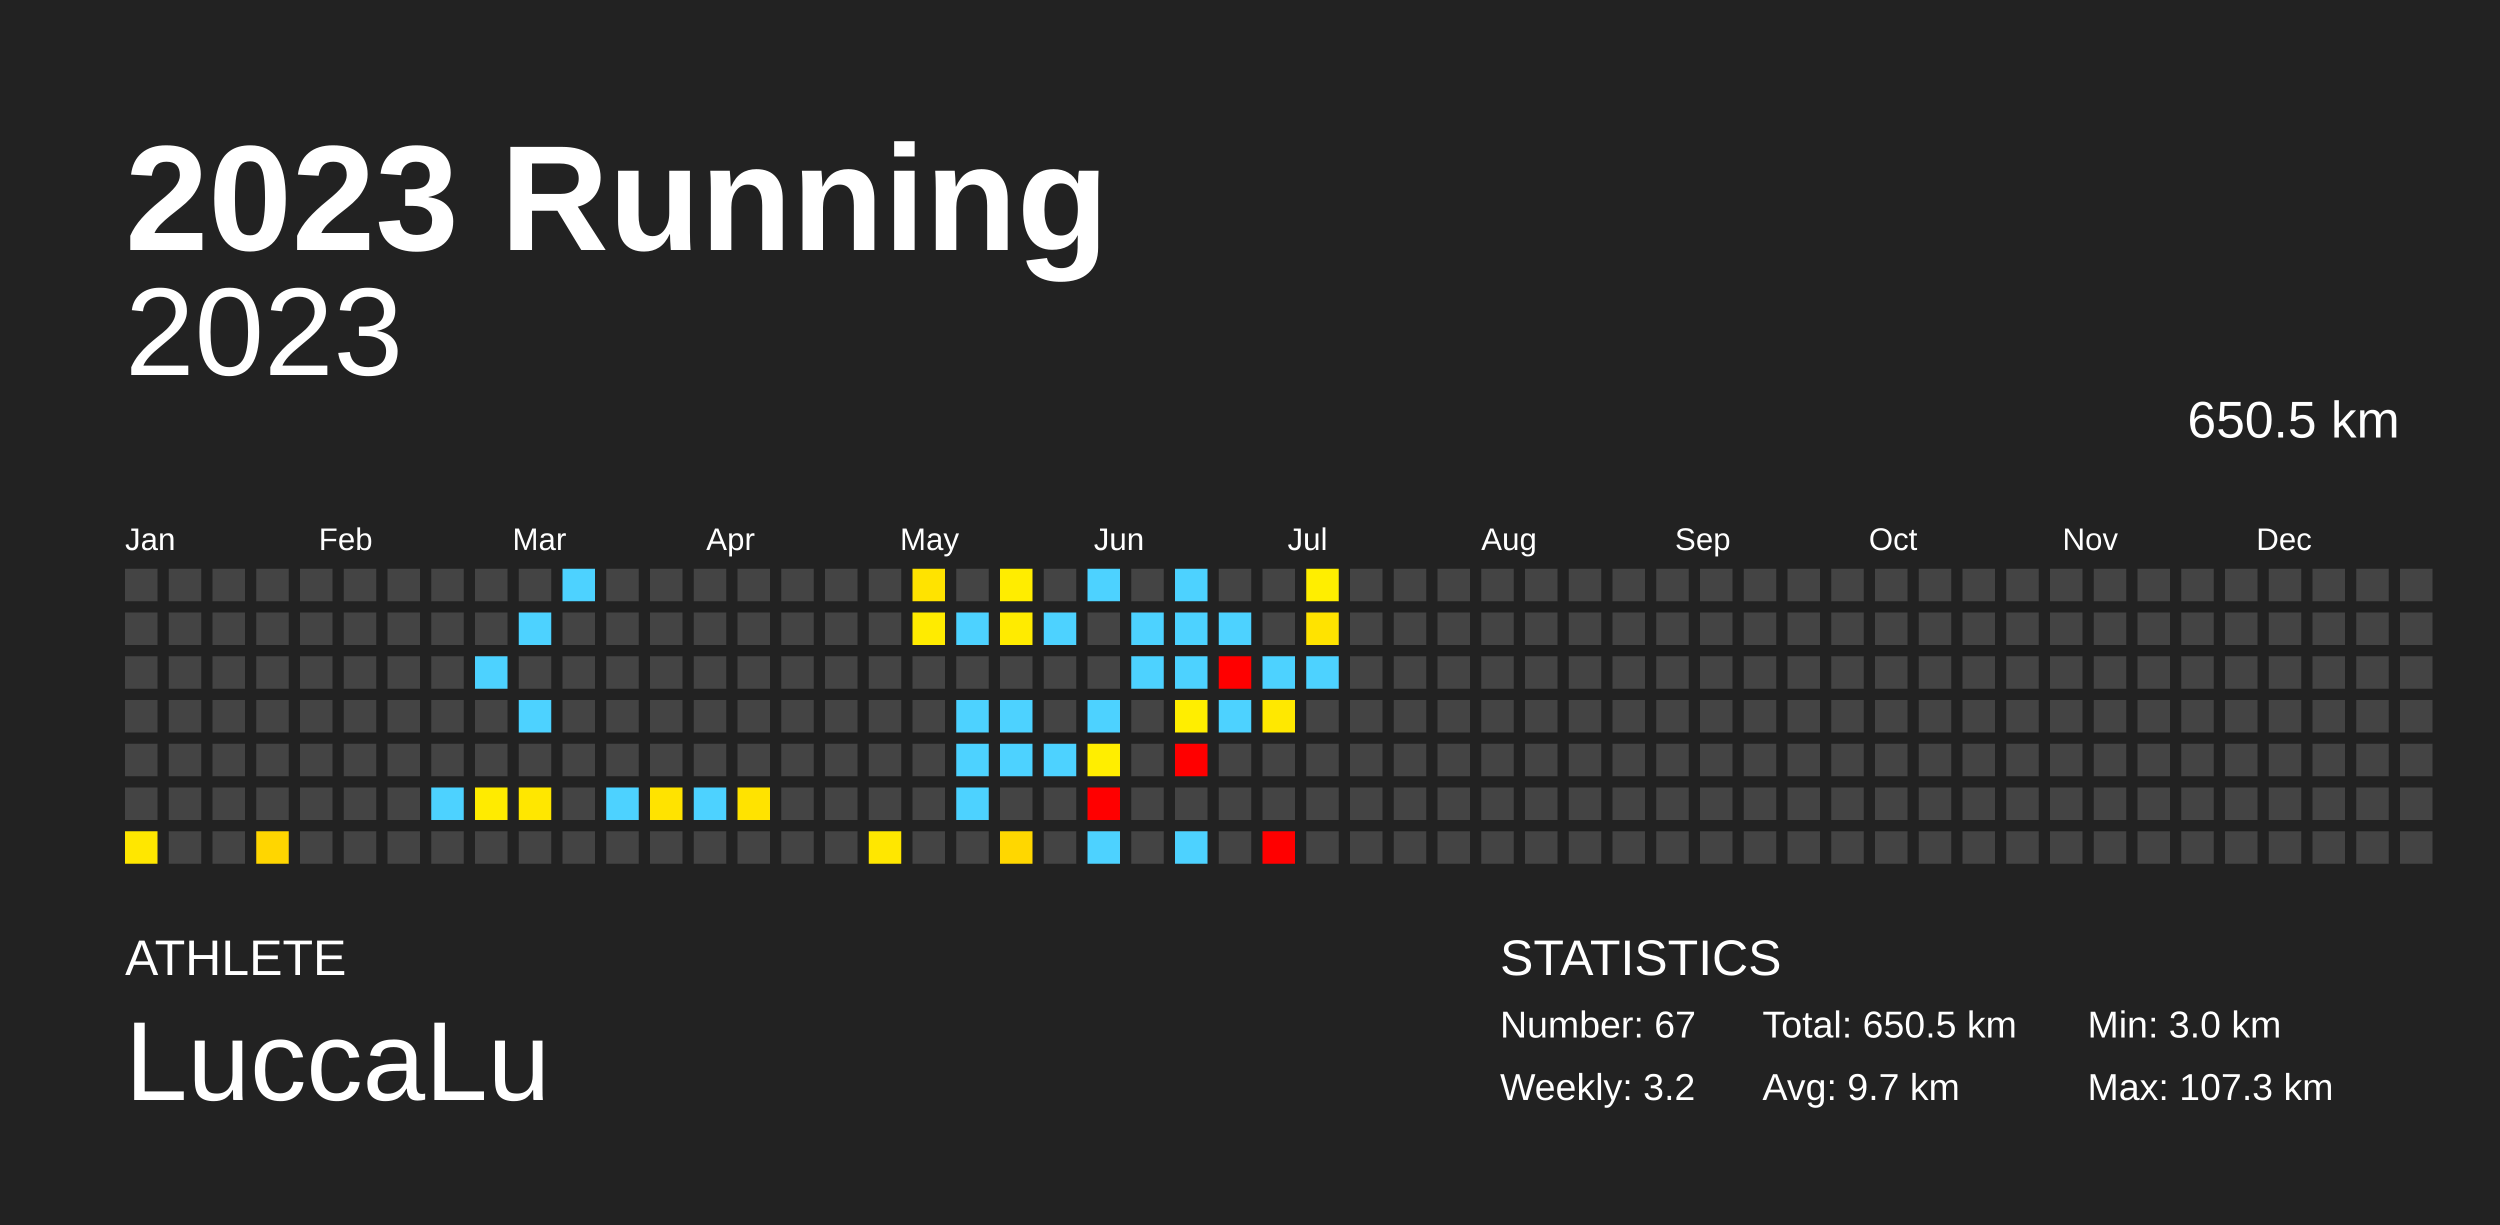
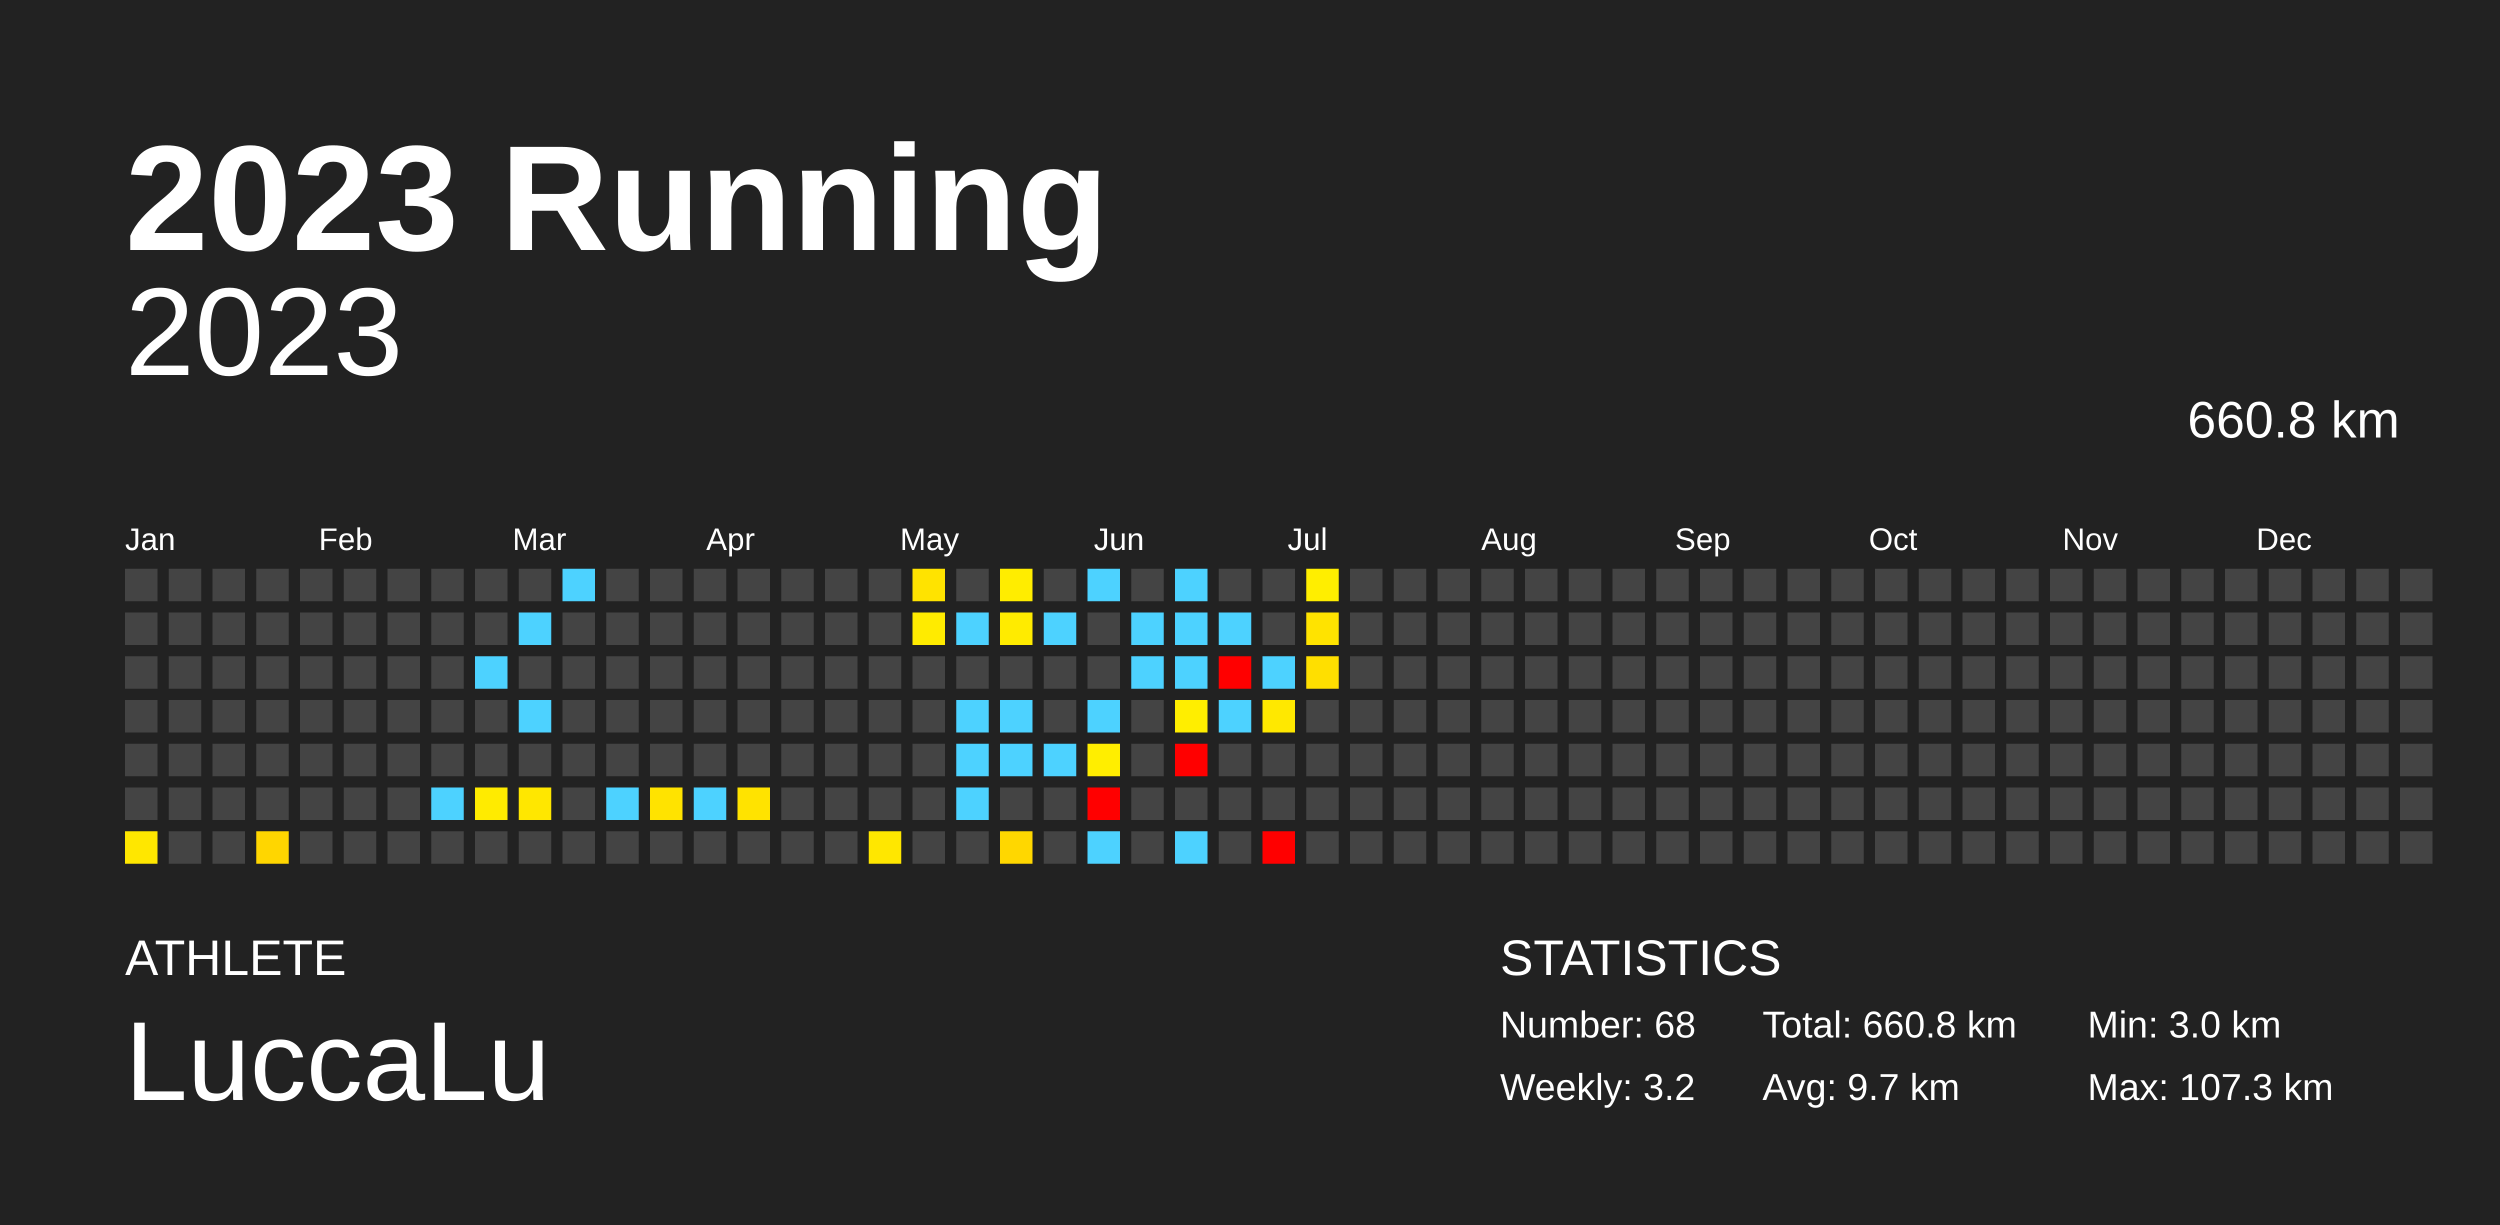
<svg xmlns="http://www.w3.org/2000/svg" baseProfile="full" height="98mm" version="1.1" viewBox="0,0,200,98" width="200mm">
  <defs />
  <rect fill="#222222" height="98" width="200" x="0" y="0" />
  <text fill="#FFFFFF" style="font-size:12px; font-family:Arial; font-weight:bold;" x="10" y="20">2023 Running</text>
  <text fill="#FFFFFF" style="font-size:4px; font-family:Arial" x="10" y="78">ATHLETE</text>
  <text fill="#FFFFFF" style="font-size:9px; font-family:Arial" x="10" y="88">LuccaLu</text>
  <text fill="#FFFFFF" style="font-size:4px; font-family:Arial" x="120" y="78">STATISTICS</text>
-   <text fill="#FFFFFF" style="font-size:3px; font-family:Arial" x="120" y="83">Number: 67</text>
+   <text fill="#FFFFFF" style="font-size:3px; font-family:Arial" x="120" y="83">Number: 68</text>
  <text fill="#FFFFFF" style="font-size:3px; font-family:Arial" x="120" y="88">Weekly: 3.2</text>
-   <text fill="#FFFFFF" style="font-size:3px; font-family:Arial" x="141" y="83">Total: 650.5 km</text>
+   <text fill="#FFFFFF" style="font-size:3px; font-family:Arial" x="141" y="83">Total: 660.8 km</text>
  <text fill="#FFFFFF" style="font-size:3px; font-family:Arial" x="141" y="88">Avg: 9.7 km</text>
  <text fill="#FFFFFF" style="font-size:3px; font-family:Arial" x="167" y="83">Min: 3.0 km</text>
  <text fill="#FFFFFF" style="font-size:3px; font-family:Arial" x="167" y="88">Max: 107.3 km</text>
  <text alignment-baseline="hanging" fill="#FFFFFF" style="font-size:10.0px; font-family:Arial;" x="10" y="30">2023</text>
-   <text alignment-baseline="hanging" fill="#FFFFFF" style="font-size:4.125px; font-family:Arial;" x="175" y="35">650.5 km</text>
+   <text alignment-baseline="hanging" fill="#FFFFFF" style="font-size:4.125px; font-family:Arial;" x="175" y="35">660.8 km</text>
  <text fill="#FFFFFF" style="font-size:2.5px; font-family:Arial" x="10.0" y="44">Jan</text>
  <text fill="#FFFFFF" style="font-size:2.5px; font-family:Arial" x="25.5" y="44">Feb</text>
  <text fill="#FFFFFF" style="font-size:2.5px; font-family:Arial" x="41.0" y="44">Mar</text>
  <text fill="#FFFFFF" style="font-size:2.5px; font-family:Arial" x="56.5" y="44">Apr</text>
  <text fill="#FFFFFF" style="font-size:2.5px; font-family:Arial" x="72.0" y="44">May</text>
  <text fill="#FFFFFF" style="font-size:2.5px; font-family:Arial" x="87.5" y="44">Jun</text>
  <text fill="#FFFFFF" style="font-size:2.5px; font-family:Arial" x="103.0" y="44">Jul</text>
  <text fill="#FFFFFF" style="font-size:2.5px; font-family:Arial" x="118.5" y="44">Aug</text>
  <text fill="#FFFFFF" style="font-size:2.5px; font-family:Arial" x="134.0" y="44">Sep</text>
  <text fill="#FFFFFF" style="font-size:2.5px; font-family:Arial" x="149.5" y="44">Oct</text>
  <text fill="#FFFFFF" style="font-size:2.5px; font-family:Arial" x="165.0" y="44">Nov</text>
  <text fill="#FFFFFF" style="font-size:2.5px; font-family:Arial" x="180.5" y="44">Dec</text>
  <rect fill="#444444" height="2.6" width="2.6" x="10.0" y="45.5" />
  <rect fill="#444444" height="2.6" width="2.6" x="10.0" y="49.0" />
  <rect fill="#444444" height="2.6" width="2.6" x="10.0" y="52.5" />
  <rect fill="#444444" height="2.6" width="2.6" x="10.0" y="56.0" />
  <rect fill="#444444" height="2.6" width="2.6" x="10.0" y="59.5" />
  <rect fill="#444444" height="2.6" width="2.6" x="10.0" y="63.0" />
  <rect fill="#ffe700" height="2.6" width="2.6" x="10.0" y="66.5" />
  <rect fill="#444444" height="2.6" width="2.6" x="13.5" y="45.5" />
  <rect fill="#444444" height="2.6" width="2.6" x="13.5" y="49.0" />
  <rect fill="#444444" height="2.6" width="2.6" x="13.5" y="52.5" />
  <rect fill="#444444" height="2.6" width="2.6" x="13.5" y="56.0" />
  <rect fill="#444444" height="2.6" width="2.6" x="13.5" y="59.5" />
  <rect fill="#444444" height="2.6" width="2.6" x="13.5" y="63.0" />
  <rect fill="#444444" height="2.6" width="2.6" x="13.5" y="66.5" />
  <rect fill="#444444" height="2.6" width="2.6" x="17.0" y="45.5" />
  <rect fill="#444444" height="2.6" width="2.6" x="17.0" y="49.0" />
  <rect fill="#444444" height="2.6" width="2.6" x="17.0" y="52.5" />
  <rect fill="#444444" height="2.6" width="2.6" x="17.0" y="56.0" />
  <rect fill="#444444" height="2.6" width="2.6" x="17.0" y="59.5" />
  <rect fill="#444444" height="2.6" width="2.6" x="17.0" y="63.0" />
  <rect fill="#444444" height="2.6" width="2.6" x="17.0" y="66.5" />
  <rect fill="#444444" height="2.6" width="2.6" x="20.5" y="45.5" />
  <rect fill="#444444" height="2.6" width="2.6" x="20.5" y="49.0" />
  <rect fill="#444444" height="2.6" width="2.6" x="20.5" y="52.5" />
  <rect fill="#444444" height="2.6" width="2.6" x="20.5" y="56.0" />
  <rect fill="#444444" height="2.6" width="2.6" x="20.5" y="59.5" />
  <rect fill="#444444" height="2.6" width="2.6" x="20.5" y="63.0" />
  <rect fill="#ffd600" height="2.6" width="2.6" x="20.5" y="66.5" />
  <rect fill="#444444" height="2.6" width="2.6" x="24.0" y="45.5" />
  <rect fill="#444444" height="2.6" width="2.6" x="24.0" y="49.0" />
  <rect fill="#444444" height="2.6" width="2.6" x="24.0" y="52.5" />
  <rect fill="#444444" height="2.6" width="2.6" x="24.0" y="56.0" />
  <rect fill="#444444" height="2.6" width="2.6" x="24.0" y="59.5" />
  <rect fill="#444444" height="2.6" width="2.6" x="24.0" y="63.0" />
  <rect fill="#444444" height="2.6" width="2.6" x="24.0" y="66.5" />
  <rect fill="#444444" height="2.6" width="2.6" x="27.5" y="45.5" />
  <rect fill="#444444" height="2.6" width="2.6" x="27.5" y="49.0" />
  <rect fill="#444444" height="2.6" width="2.6" x="27.5" y="52.5" />
  <rect fill="#444444" height="2.6" width="2.6" x="27.5" y="56.0" />
  <rect fill="#444444" height="2.6" width="2.6" x="27.5" y="59.5" />
  <rect fill="#444444" height="2.6" width="2.6" x="27.5" y="63.0" />
  <rect fill="#444444" height="2.6" width="2.6" x="27.5" y="66.5" />
  <rect fill="#444444" height="2.6" width="2.6" x="31.0" y="45.5" />
  <rect fill="#444444" height="2.6" width="2.6" x="31.0" y="49.0" />
  <rect fill="#444444" height="2.6" width="2.6" x="31.0" y="52.5" />
  <rect fill="#444444" height="2.6" width="2.6" x="31.0" y="56.0" />
  <rect fill="#444444" height="2.6" width="2.6" x="31.0" y="59.5" />
  <rect fill="#444444" height="2.6" width="2.6" x="31.0" y="63.0" />
  <rect fill="#444444" height="2.6" width="2.6" x="31.0" y="66.5" />
  <rect fill="#444444" height="2.6" width="2.6" x="34.5" y="45.5" />
  <rect fill="#444444" height="2.6" width="2.6" x="34.5" y="49.0" />
  <rect fill="#444444" height="2.6" width="2.6" x="34.5" y="52.5" />
  <rect fill="#444444" height="2.6" width="2.6" x="34.5" y="56.0" />
  <rect fill="#444444" height="2.6" width="2.6" x="34.5" y="59.5" />
  <rect fill="#4dd2ff" height="2.6" width="2.6" x="34.5" y="63.0" />
  <rect fill="#444444" height="2.6" width="2.6" x="34.5" y="66.5" />
  <rect fill="#444444" height="2.6" width="2.6" x="38.0" y="45.5" />
  <rect fill="#444444" height="2.6" width="2.6" x="38.0" y="49.0" />
  <rect fill="#4dd2ff" height="2.6" width="2.6" x="38.0" y="52.5" />
  <rect fill="#444444" height="2.6" width="2.6" x="38.0" y="56.0" />
  <rect fill="#444444" height="2.6" width="2.6" x="38.0" y="59.5" />
  <rect fill="#ffeb00" height="2.6" width="2.6" x="38.0" y="63.0" />
  <rect fill="#444444" height="2.6" width="2.6" x="38.0" y="66.5" />
  <rect fill="#444444" height="2.6" width="2.6" x="41.5" y="45.5" />
  <rect fill="#4dd2ff" height="2.6" width="2.6" x="41.5" y="49.0" />
  <rect fill="#444444" height="2.6" width="2.6" x="41.5" y="52.5" />
  <rect fill="#4dd2ff" height="2.6" width="2.6" x="41.5" y="56.0" />
  <rect fill="#444444" height="2.6" width="2.6" x="41.5" y="59.5" />
  <rect fill="#ffe700" height="2.6" width="2.6" x="41.5" y="63.0" />
  <rect fill="#444444" height="2.6" width="2.6" x="41.5" y="66.5" />
  <rect fill="#4dd2ff" height="2.6" width="2.6" x="45.0" y="45.5" />
  <rect fill="#444444" height="2.6" width="2.6" x="45.0" y="49.0" />
  <rect fill="#444444" height="2.6" width="2.6" x="45.0" y="52.5" />
  <rect fill="#444444" height="2.6" width="2.6" x="45.0" y="56.0" />
  <rect fill="#444444" height="2.6" width="2.6" x="45.0" y="59.5" />
  <rect fill="#444444" height="2.6" width="2.6" x="45.0" y="63.0" />
  <rect fill="#444444" height="2.6" width="2.6" x="45.0" y="66.5" />
  <rect fill="#444444" height="2.6" width="2.6" x="48.5" y="45.5" />
  <rect fill="#444444" height="2.6" width="2.6" x="48.5" y="49.0" />
  <rect fill="#444444" height="2.6" width="2.6" x="48.5" y="52.5" />
  <rect fill="#444444" height="2.6" width="2.6" x="48.5" y="56.0" />
  <rect fill="#444444" height="2.6" width="2.6" x="48.5" y="59.5" />
  <rect fill="#4dd2ff" height="2.6" width="2.6" x="48.5" y="63.0" />
  <rect fill="#444444" height="2.6" width="2.6" x="48.5" y="66.5" />
  <rect fill="#444444" height="2.6" width="2.6" x="52.0" y="45.5" />
  <rect fill="#444444" height="2.6" width="2.6" x="52.0" y="49.0" />
  <rect fill="#444444" height="2.6" width="2.6" x="52.0" y="52.5" />
  <rect fill="#444444" height="2.6" width="2.6" x="52.0" y="56.0" />
  <rect fill="#444444" height="2.6" width="2.6" x="52.0" y="59.5" />
  <rect fill="#ffe300" height="2.6" width="2.6" x="52.0" y="63.0" />
  <rect fill="#444444" height="2.6" width="2.6" x="52.0" y="66.5" />
  <rect fill="#444444" height="2.6" width="2.6" x="55.5" y="45.5" />
  <rect fill="#444444" height="2.6" width="2.6" x="55.5" y="49.0" />
  <rect fill="#444444" height="2.6" width="2.6" x="55.5" y="52.5" />
  <rect fill="#444444" height="2.6" width="2.6" x="55.5" y="56.0" />
  <rect fill="#444444" height="2.6" width="2.6" x="55.5" y="59.5" />
  <rect fill="#4dd2ff" height="2.6" width="2.6" x="55.5" y="63.0" />
  <rect fill="#444444" height="2.6" width="2.6" x="55.5" y="66.5" />
  <rect fill="#444444" height="2.6" width="2.6" x="59.0" y="45.5" />
  <rect fill="#444444" height="2.6" width="2.6" x="59.0" y="49.0" />
  <rect fill="#444444" height="2.6" width="2.6" x="59.0" y="52.5" />
  <rect fill="#444444" height="2.6" width="2.6" x="59.0" y="56.0" />
  <rect fill="#444444" height="2.6" width="2.6" x="59.0" y="59.5" />
  <rect fill="#ffe300" height="2.6" width="2.6" x="59.0" y="63.0" />
  <rect fill="#444444" height="2.6" width="2.6" x="59.0" y="66.5" />
  <rect fill="#444444" height="2.6" width="2.6" x="62.5" y="45.5" />
  <rect fill="#444444" height="2.6" width="2.6" x="62.5" y="49.0" />
  <rect fill="#444444" height="2.6" width="2.6" x="62.5" y="52.5" />
  <rect fill="#444444" height="2.6" width="2.6" x="62.5" y="56.0" />
  <rect fill="#444444" height="2.6" width="2.6" x="62.5" y="59.5" />
  <rect fill="#444444" height="2.6" width="2.6" x="62.5" y="63.0" />
  <rect fill="#444444" height="2.6" width="2.6" x="62.5" y="66.5" />
  <rect fill="#444444" height="2.6" width="2.6" x="66.0" y="45.5" />
  <rect fill="#444444" height="2.6" width="2.6" x="66.0" y="49.0" />
  <rect fill="#444444" height="2.6" width="2.6" x="66.0" y="52.5" />
  <rect fill="#444444" height="2.6" width="2.6" x="66.0" y="56.0" />
  <rect fill="#444444" height="2.6" width="2.6" x="66.0" y="59.5" />
  <rect fill="#444444" height="2.6" width="2.6" x="66.0" y="63.0" />
  <rect fill="#444444" height="2.6" width="2.6" x="66.0" y="66.5" />
  <rect fill="#444444" height="2.6" width="2.6" x="69.5" y="45.5" />
  <rect fill="#444444" height="2.6" width="2.6" x="69.5" y="49.0" />
  <rect fill="#444444" height="2.6" width="2.6" x="69.5" y="52.5" />
  <rect fill="#444444" height="2.6" width="2.6" x="69.5" y="56.0" />
  <rect fill="#444444" height="2.6" width="2.6" x="69.5" y="59.5" />
  <rect fill="#444444" height="2.6" width="2.6" x="69.5" y="63.0" />
  <rect fill="#ffe700" height="2.6" width="2.6" x="69.5" y="66.5" />
  <rect fill="#ffe300" height="2.6" width="2.6" x="73.0" y="45.5" />
  <rect fill="#ffeb00" height="2.6" width="2.6" x="73.0" y="49.0" />
  <rect fill="#444444" height="2.6" width="2.6" x="73.0" y="52.5" />
  <rect fill="#444444" height="2.6" width="2.6" x="73.0" y="56.0" />
  <rect fill="#444444" height="2.6" width="2.6" x="73.0" y="59.5" />
  <rect fill="#444444" height="2.6" width="2.6" x="73.0" y="63.0" />
  <rect fill="#444444" height="2.6" width="2.6" x="73.0" y="66.5" />
  <rect fill="#444444" height="2.6" width="2.6" x="76.5" y="45.5" />
  <rect fill="#4dd2ff" height="2.6" width="2.6" x="76.5" y="49.0" />
  <rect fill="#444444" height="2.6" width="2.6" x="76.5" y="52.5" />
  <rect fill="#4dd2ff" height="2.6" width="2.6" x="76.5" y="56.0" />
  <rect fill="#4dd2ff" height="2.6" width="2.6" x="76.5" y="59.5" />
  <rect fill="#4dd2ff" height="2.6" width="2.6" x="76.5" y="63.0" />
  <rect fill="#444444" height="2.6" width="2.6" x="76.5" y="66.5" />
  <rect fill="#ffed00" height="2.6" width="2.6" x="80.0" y="45.5" />
  <rect fill="#ffeb00" height="2.6" width="2.6" x="80.0" y="49.0" />
  <rect fill="#444444" height="2.6" width="2.6" x="80.0" y="52.5" />
  <rect fill="#4dd2ff" height="2.6" width="2.6" x="80.0" y="56.0" />
  <rect fill="#4dd2ff" height="2.6" width="2.6" x="80.0" y="59.5" />
  <rect fill="#444444" height="2.6" width="2.6" x="80.0" y="63.0" />
  <rect fill="#ffd700" height="2.6" width="2.6" x="80.0" y="66.5" />
  <rect fill="#444444" height="2.6" width="2.6" x="83.5" y="45.5" />
  <rect fill="#4dd2ff" height="2.6" width="2.6" x="83.5" y="49.0" />
  <rect fill="#444444" height="2.6" width="2.6" x="83.5" y="52.5" />
  <rect fill="#444444" height="2.6" width="2.6" x="83.5" y="56.0" />
  <rect fill="#4dd2ff" height="2.6" width="2.6" x="83.5" y="59.5" />
  <rect fill="#444444" height="2.6" width="2.6" x="83.5" y="63.0" />
  <rect fill="#444444" height="2.6" width="2.6" x="83.5" y="66.5" />
  <rect fill="#4dd2ff" height="2.6" width="2.6" x="87.0" y="45.5" />
  <rect fill="#444444" height="2.6" width="2.6" x="87.0" y="49.0" />
  <rect fill="#444444" height="2.6" width="2.6" x="87.0" y="52.5" />
  <rect fill="#4dd2ff" height="2.6" width="2.6" x="87.0" y="56.0" />
  <rect fill="#ffee00" height="2.6" width="2.6" x="87.0" y="59.5" />
  <rect fill="red" height="2.6" width="2.6" x="87.0" y="63.0" />
  <rect fill="#4dd2ff" height="2.6" width="2.6" x="87.0" y="66.5" />
  <rect fill="#444444" height="2.6" width="2.6" x="90.5" y="45.5" />
  <rect fill="#4dd2ff" height="2.6" width="2.6" x="90.5" y="49.0" />
  <rect fill="#4dd2ff" height="2.6" width="2.6" x="90.5" y="52.5" />
  <rect fill="#444444" height="2.6" width="2.6" x="90.5" y="56.0" />
  <rect fill="#444444" height="2.6" width="2.6" x="90.5" y="59.5" />
  <rect fill="#444444" height="2.6" width="2.6" x="90.5" y="63.0" />
  <rect fill="#444444" height="2.6" width="2.6" x="90.5" y="66.5" />
  <rect fill="#4dd2ff" height="2.6" width="2.6" x="94.0" y="45.5" />
  <rect fill="#4dd2ff" height="2.6" width="2.6" x="94.0" y="49.0" />
  <rect fill="#4dd2ff" height="2.6" width="2.6" x="94.0" y="52.5" />
  <rect fill="#ffee00" height="2.6" width="2.6" x="94.0" y="56.0" />
  <rect fill="red" height="2.6" width="2.6" x="94.0" y="59.5" />
  <rect fill="#444444" height="2.6" width="2.6" x="94.0" y="63.0" />
  <rect fill="#4dd2ff" height="2.6" width="2.6" x="94.0" y="66.5" />
  <rect fill="#444444" height="2.6" width="2.6" x="97.5" y="45.5" />
  <rect fill="#4dd2ff" height="2.6" width="2.6" x="97.5" y="49.0" />
  <rect fill="red" height="2.6" width="2.6" x="97.5" y="52.5" />
  <rect fill="#4dd2ff" height="2.6" width="2.6" x="97.5" y="56.0" />
  <rect fill="#444444" height="2.6" width="2.6" x="97.5" y="59.5" />
  <rect fill="#444444" height="2.6" width="2.6" x="97.5" y="63.0" />
  <rect fill="#444444" height="2.6" width="2.6" x="97.5" y="66.5" />
  <rect fill="#444444" height="2.6" width="2.6" x="101.0" y="45.5" />
  <rect fill="#444444" height="2.6" width="2.6" x="101.0" y="49.0" />
  <rect fill="#4dd2ff" height="2.6" width="2.6" x="101.0" y="52.5" />
  <rect fill="#ffe800" height="2.6" width="2.6" x="101.0" y="56.0" />
  <rect fill="#444444" height="2.6" width="2.6" x="101.0" y="59.5" />
  <rect fill="#444444" height="2.6" width="2.6" x="101.0" y="63.0" />
  <rect fill="red" height="2.6" width="2.6" x="101.0" y="66.5" />
  <rect fill="#ffee00" height="2.6" width="2.6" x="104.5" y="45.5" />
  <rect fill="#ffe300" height="2.6" width="2.6" x="104.5" y="49.0" />
-   <rect fill="#4dd2ff" height="2.6" width="2.6" x="104.5" y="52.5" />
+   <rect fill="#ffdf00" height="2.6" width="2.6" x="104.5" y="52.5" />
  <rect fill="#444444" height="2.6" width="2.6" x="104.5" y="56.0" />
  <rect fill="#444444" height="2.6" width="2.6" x="104.5" y="59.5" />
  <rect fill="#444444" height="2.6" width="2.6" x="104.5" y="63.0" />
  <rect fill="#444444" height="2.6" width="2.6" x="104.5" y="66.5" />
  <rect fill="#444444" height="2.6" width="2.6" x="108.0" y="45.5" />
  <rect fill="#444444" height="2.6" width="2.6" x="108.0" y="49.0" />
  <rect fill="#444444" height="2.6" width="2.6" x="108.0" y="52.5" />
  <rect fill="#444444" height="2.6" width="2.6" x="108.0" y="56.0" />
  <rect fill="#444444" height="2.6" width="2.6" x="108.0" y="59.5" />
  <rect fill="#444444" height="2.6" width="2.6" x="108.0" y="63.0" />
  <rect fill="#444444" height="2.6" width="2.6" x="108.0" y="66.5" />
  <rect fill="#444444" height="2.6" width="2.6" x="111.5" y="45.5" />
  <rect fill="#444444" height="2.6" width="2.6" x="111.5" y="49.0" />
  <rect fill="#444444" height="2.6" width="2.6" x="111.5" y="52.5" />
  <rect fill="#444444" height="2.6" width="2.6" x="111.5" y="56.0" />
  <rect fill="#444444" height="2.6" width="2.6" x="111.5" y="59.5" />
  <rect fill="#444444" height="2.6" width="2.6" x="111.5" y="63.0" />
  <rect fill="#444444" height="2.6" width="2.6" x="111.5" y="66.5" />
  <rect fill="#444444" height="2.6" width="2.6" x="115.0" y="45.5" />
  <rect fill="#444444" height="2.6" width="2.6" x="115.0" y="49.0" />
  <rect fill="#444444" height="2.6" width="2.6" x="115.0" y="52.5" />
  <rect fill="#444444" height="2.6" width="2.6" x="115.0" y="56.0" />
  <rect fill="#444444" height="2.6" width="2.6" x="115.0" y="59.5" />
  <rect fill="#444444" height="2.6" width="2.6" x="115.0" y="63.0" />
  <rect fill="#444444" height="2.6" width="2.6" x="115.0" y="66.5" />
  <rect fill="#444444" height="2.6" width="2.6" x="118.5" y="45.5" />
  <rect fill="#444444" height="2.6" width="2.6" x="118.5" y="49.0" />
  <rect fill="#444444" height="2.6" width="2.6" x="118.5" y="52.5" />
  <rect fill="#444444" height="2.6" width="2.6" x="118.5" y="56.0" />
  <rect fill="#444444" height="2.6" width="2.6" x="118.5" y="59.5" />
  <rect fill="#444444" height="2.6" width="2.6" x="118.5" y="63.0" />
  <rect fill="#444444" height="2.6" width="2.6" x="118.5" y="66.5" />
  <rect fill="#444444" height="2.6" width="2.6" x="122.0" y="45.5" />
  <rect fill="#444444" height="2.6" width="2.6" x="122.0" y="49.0" />
  <rect fill="#444444" height="2.6" width="2.6" x="122.0" y="52.5" />
  <rect fill="#444444" height="2.6" width="2.6" x="122.0" y="56.0" />
  <rect fill="#444444" height="2.6" width="2.6" x="122.0" y="59.5" />
  <rect fill="#444444" height="2.6" width="2.6" x="122.0" y="63.0" />
  <rect fill="#444444" height="2.6" width="2.6" x="122.0" y="66.5" />
  <rect fill="#444444" height="2.6" width="2.6" x="125.5" y="45.5" />
  <rect fill="#444444" height="2.6" width="2.6" x="125.5" y="49.0" />
  <rect fill="#444444" height="2.6" width="2.6" x="125.5" y="52.5" />
  <rect fill="#444444" height="2.6" width="2.6" x="125.5" y="56.0" />
  <rect fill="#444444" height="2.6" width="2.6" x="125.5" y="59.5" />
  <rect fill="#444444" height="2.6" width="2.6" x="125.5" y="63.0" />
  <rect fill="#444444" height="2.6" width="2.6" x="125.5" y="66.5" />
  <rect fill="#444444" height="2.6" width="2.6" x="129.0" y="45.5" />
  <rect fill="#444444" height="2.6" width="2.6" x="129.0" y="49.0" />
  <rect fill="#444444" height="2.6" width="2.6" x="129.0" y="52.5" />
  <rect fill="#444444" height="2.6" width="2.6" x="129.0" y="56.0" />
  <rect fill="#444444" height="2.6" width="2.6" x="129.0" y="59.5" />
  <rect fill="#444444" height="2.6" width="2.6" x="129.0" y="63.0" />
  <rect fill="#444444" height="2.6" width="2.6" x="129.0" y="66.5" />
  <rect fill="#444444" height="2.6" width="2.6" x="132.5" y="45.5" />
  <rect fill="#444444" height="2.6" width="2.6" x="132.5" y="49.0" />
  <rect fill="#444444" height="2.6" width="2.6" x="132.5" y="52.5" />
  <rect fill="#444444" height="2.6" width="2.6" x="132.5" y="56.0" />
  <rect fill="#444444" height="2.6" width="2.6" x="132.5" y="59.5" />
  <rect fill="#444444" height="2.6" width="2.6" x="132.5" y="63.0" />
  <rect fill="#444444" height="2.6" width="2.6" x="132.5" y="66.5" />
  <rect fill="#444444" height="2.6" width="2.6" x="136.0" y="45.5" />
  <rect fill="#444444" height="2.6" width="2.6" x="136.0" y="49.0" />
  <rect fill="#444444" height="2.6" width="2.6" x="136.0" y="52.5" />
  <rect fill="#444444" height="2.6" width="2.6" x="136.0" y="56.0" />
  <rect fill="#444444" height="2.6" width="2.6" x="136.0" y="59.5" />
  <rect fill="#444444" height="2.6" width="2.6" x="136.0" y="63.0" />
  <rect fill="#444444" height="2.6" width="2.6" x="136.0" y="66.5" />
  <rect fill="#444444" height="2.6" width="2.6" x="139.5" y="45.5" />
  <rect fill="#444444" height="2.6" width="2.6" x="139.5" y="49.0" />
  <rect fill="#444444" height="2.6" width="2.6" x="139.5" y="52.5" />
  <rect fill="#444444" height="2.6" width="2.6" x="139.5" y="56.0" />
  <rect fill="#444444" height="2.6" width="2.6" x="139.5" y="59.5" />
  <rect fill="#444444" height="2.6" width="2.6" x="139.5" y="63.0" />
  <rect fill="#444444" height="2.6" width="2.6" x="139.5" y="66.5" />
  <rect fill="#444444" height="2.6" width="2.6" x="143.0" y="45.5" />
  <rect fill="#444444" height="2.6" width="2.6" x="143.0" y="49.0" />
  <rect fill="#444444" height="2.6" width="2.6" x="143.0" y="52.5" />
  <rect fill="#444444" height="2.6" width="2.6" x="143.0" y="56.0" />
  <rect fill="#444444" height="2.6" width="2.6" x="143.0" y="59.5" />
  <rect fill="#444444" height="2.6" width="2.6" x="143.0" y="63.0" />
  <rect fill="#444444" height="2.6" width="2.6" x="143.0" y="66.5" />
  <rect fill="#444444" height="2.6" width="2.6" x="146.5" y="45.5" />
  <rect fill="#444444" height="2.6" width="2.6" x="146.5" y="49.0" />
  <rect fill="#444444" height="2.6" width="2.6" x="146.5" y="52.5" />
  <rect fill="#444444" height="2.6" width="2.6" x="146.5" y="56.0" />
  <rect fill="#444444" height="2.6" width="2.6" x="146.5" y="59.5" />
  <rect fill="#444444" height="2.6" width="2.6" x="146.5" y="63.0" />
  <rect fill="#444444" height="2.6" width="2.6" x="146.5" y="66.5" />
  <rect fill="#444444" height="2.6" width="2.6" x="150.0" y="45.5" />
  <rect fill="#444444" height="2.6" width="2.6" x="150.0" y="49.0" />
  <rect fill="#444444" height="2.6" width="2.6" x="150.0" y="52.5" />
  <rect fill="#444444" height="2.6" width="2.6" x="150.0" y="56.0" />
  <rect fill="#444444" height="2.6" width="2.6" x="150.0" y="59.5" />
  <rect fill="#444444" height="2.6" width="2.6" x="150.0" y="63.0" />
  <rect fill="#444444" height="2.6" width="2.6" x="150.0" y="66.5" />
  <rect fill="#444444" height="2.6" width="2.6" x="153.5" y="45.5" />
  <rect fill="#444444" height="2.6" width="2.6" x="153.5" y="49.0" />
  <rect fill="#444444" height="2.6" width="2.6" x="153.5" y="52.5" />
  <rect fill="#444444" height="2.6" width="2.6" x="153.5" y="56.0" />
  <rect fill="#444444" height="2.6" width="2.6" x="153.5" y="59.5" />
  <rect fill="#444444" height="2.6" width="2.6" x="153.5" y="63.0" />
  <rect fill="#444444" height="2.6" width="2.6" x="153.5" y="66.5" />
  <rect fill="#444444" height="2.6" width="2.6" x="157.0" y="45.5" />
  <rect fill="#444444" height="2.6" width="2.6" x="157.0" y="49.0" />
  <rect fill="#444444" height="2.6" width="2.6" x="157.0" y="52.5" />
  <rect fill="#444444" height="2.6" width="2.6" x="157.0" y="56.0" />
  <rect fill="#444444" height="2.6" width="2.6" x="157.0" y="59.5" />
  <rect fill="#444444" height="2.6" width="2.6" x="157.0" y="63.0" />
  <rect fill="#444444" height="2.6" width="2.6" x="157.0" y="66.5" />
  <rect fill="#444444" height="2.6" width="2.6" x="160.5" y="45.5" />
  <rect fill="#444444" height="2.6" width="2.6" x="160.5" y="49.0" />
  <rect fill="#444444" height="2.6" width="2.6" x="160.5" y="52.5" />
  <rect fill="#444444" height="2.6" width="2.6" x="160.5" y="56.0" />
  <rect fill="#444444" height="2.6" width="2.6" x="160.5" y="59.5" />
  <rect fill="#444444" height="2.6" width="2.6" x="160.5" y="63.0" />
  <rect fill="#444444" height="2.6" width="2.6" x="160.5" y="66.5" />
  <rect fill="#444444" height="2.6" width="2.6" x="164.0" y="45.5" />
  <rect fill="#444444" height="2.6" width="2.6" x="164.0" y="49.0" />
  <rect fill="#444444" height="2.6" width="2.6" x="164.0" y="52.5" />
  <rect fill="#444444" height="2.6" width="2.6" x="164.0" y="56.0" />
  <rect fill="#444444" height="2.6" width="2.6" x="164.0" y="59.5" />
  <rect fill="#444444" height="2.6" width="2.6" x="164.0" y="63.0" />
  <rect fill="#444444" height="2.6" width="2.6" x="164.0" y="66.5" />
  <rect fill="#444444" height="2.6" width="2.6" x="167.5" y="45.5" />
  <rect fill="#444444" height="2.6" width="2.6" x="167.5" y="49.0" />
  <rect fill="#444444" height="2.6" width="2.6" x="167.5" y="52.5" />
  <rect fill="#444444" height="2.6" width="2.6" x="167.5" y="56.0" />
  <rect fill="#444444" height="2.6" width="2.6" x="167.5" y="59.5" />
  <rect fill="#444444" height="2.6" width="2.6" x="167.5" y="63.0" />
  <rect fill="#444444" height="2.6" width="2.6" x="167.5" y="66.5" />
  <rect fill="#444444" height="2.6" width="2.6" x="171.0" y="45.5" />
  <rect fill="#444444" height="2.6" width="2.6" x="171.0" y="49.0" />
  <rect fill="#444444" height="2.6" width="2.6" x="171.0" y="52.5" />
  <rect fill="#444444" height="2.6" width="2.6" x="171.0" y="56.0" />
  <rect fill="#444444" height="2.6" width="2.6" x="171.0" y="59.5" />
  <rect fill="#444444" height="2.6" width="2.6" x="171.0" y="63.0" />
  <rect fill="#444444" height="2.6" width="2.6" x="171.0" y="66.5" />
  <rect fill="#444444" height="2.6" width="2.6" x="174.5" y="45.5" />
  <rect fill="#444444" height="2.6" width="2.6" x="174.5" y="49.0" />
  <rect fill="#444444" height="2.6" width="2.6" x="174.5" y="52.5" />
  <rect fill="#444444" height="2.6" width="2.6" x="174.5" y="56.0" />
  <rect fill="#444444" height="2.6" width="2.6" x="174.5" y="59.5" />
  <rect fill="#444444" height="2.6" width="2.6" x="174.5" y="63.0" />
  <rect fill="#444444" height="2.6" width="2.6" x="174.5" y="66.5" />
  <rect fill="#444444" height="2.6" width="2.6" x="178.0" y="45.5" />
  <rect fill="#444444" height="2.6" width="2.6" x="178.0" y="49.0" />
  <rect fill="#444444" height="2.6" width="2.6" x="178.0" y="52.5" />
  <rect fill="#444444" height="2.6" width="2.6" x="178.0" y="56.0" />
  <rect fill="#444444" height="2.6" width="2.6" x="178.0" y="59.5" />
  <rect fill="#444444" height="2.6" width="2.6" x="178.0" y="63.0" />
  <rect fill="#444444" height="2.6" width="2.6" x="178.0" y="66.5" />
  <rect fill="#444444" height="2.6" width="2.6" x="181.5" y="45.5" />
  <rect fill="#444444" height="2.6" width="2.6" x="181.5" y="49.0" />
  <rect fill="#444444" height="2.6" width="2.6" x="181.5" y="52.5" />
  <rect fill="#444444" height="2.6" width="2.6" x="181.5" y="56.0" />
  <rect fill="#444444" height="2.6" width="2.6" x="181.5" y="59.5" />
  <rect fill="#444444" height="2.6" width="2.6" x="181.5" y="63.0" />
  <rect fill="#444444" height="2.6" width="2.6" x="181.5" y="66.5" />
  <rect fill="#444444" height="2.6" width="2.6" x="185.0" y="45.5" />
  <rect fill="#444444" height="2.6" width="2.6" x="185.0" y="49.0" />
  <rect fill="#444444" height="2.6" width="2.6" x="185.0" y="52.5" />
  <rect fill="#444444" height="2.6" width="2.6" x="185.0" y="56.0" />
  <rect fill="#444444" height="2.6" width="2.6" x="185.0" y="59.5" />
  <rect fill="#444444" height="2.6" width="2.6" x="185.0" y="63.0" />
  <rect fill="#444444" height="2.6" width="2.6" x="185.0" y="66.5" />
  <rect fill="#444444" height="2.6" width="2.6" x="188.5" y="45.5" />
  <rect fill="#444444" height="2.6" width="2.6" x="188.5" y="49.0" />
  <rect fill="#444444" height="2.6" width="2.6" x="188.5" y="52.5" />
  <rect fill="#444444" height="2.6" width="2.6" x="188.5" y="56.0" />
  <rect fill="#444444" height="2.6" width="2.6" x="188.5" y="59.5" />
  <rect fill="#444444" height="2.6" width="2.6" x="188.5" y="63.0" />
  <rect fill="#444444" height="2.6" width="2.6" x="188.5" y="66.5" />
  <rect fill="#444444" height="2.6" width="2.6" x="192.0" y="45.5" />
  <rect fill="#444444" height="2.6" width="2.6" x="192.0" y="49.0" />
  <rect fill="#444444" height="2.6" width="2.6" x="192.0" y="52.5" />
  <rect fill="#444444" height="2.6" width="2.6" x="192.0" y="56.0" />
  <rect fill="#444444" height="2.6" width="2.6" x="192.0" y="59.5" />
  <rect fill="#444444" height="2.6" width="2.6" x="192.0" y="63.0" />
  <rect fill="#444444" height="2.6" width="2.6" x="192.0" y="66.5" />
</svg>
